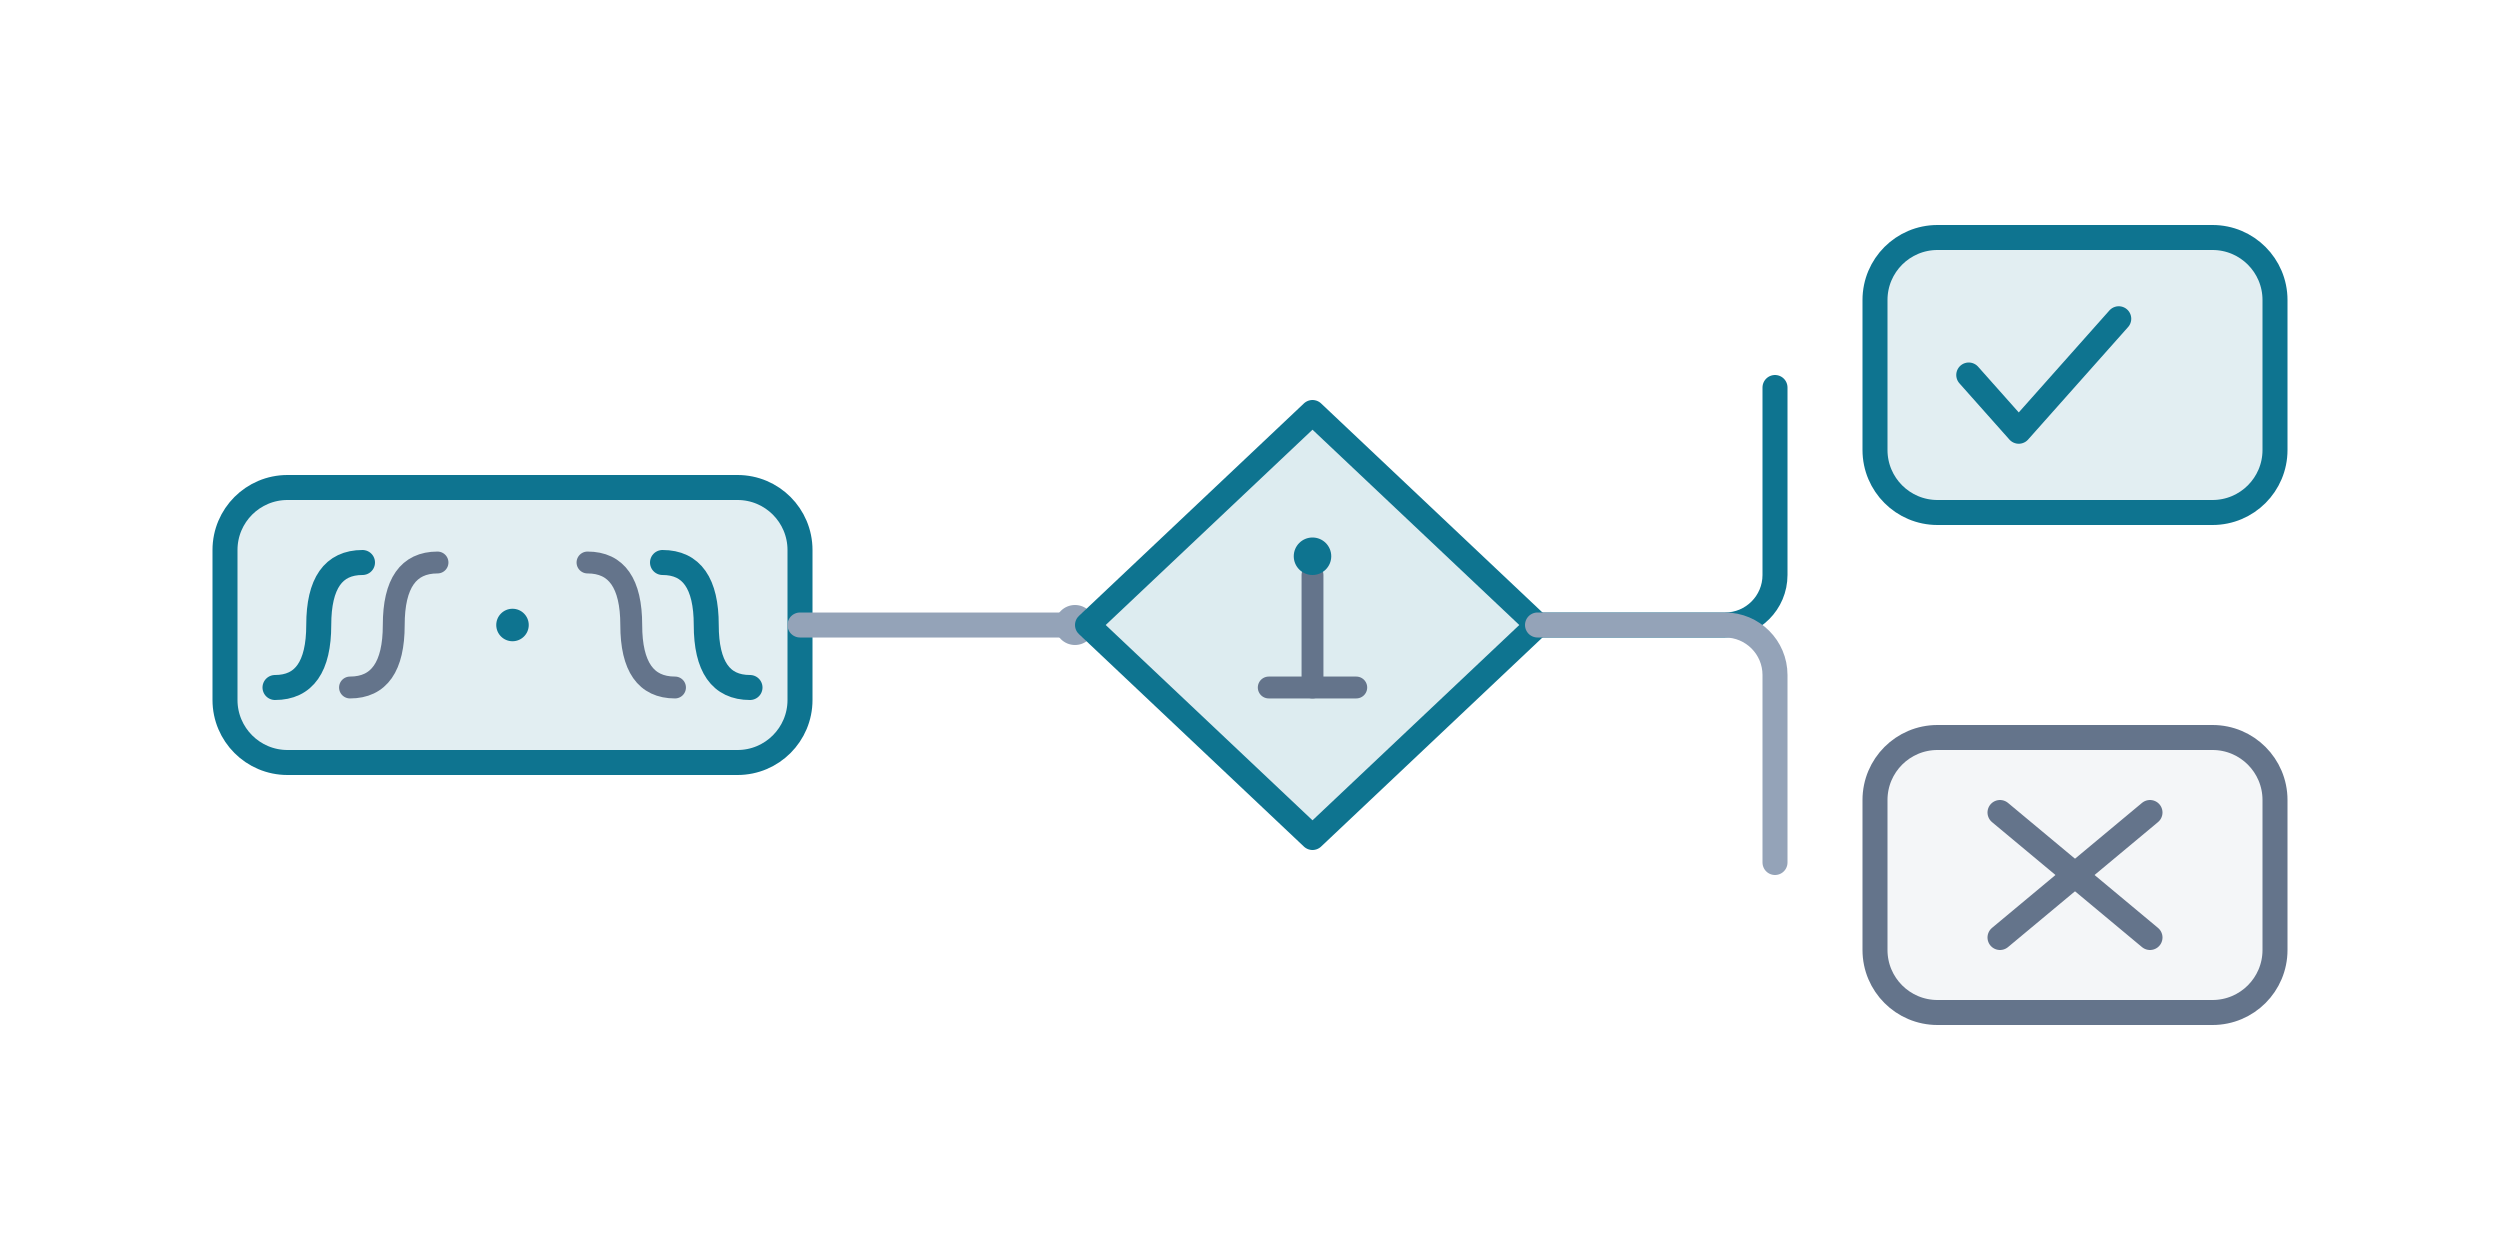
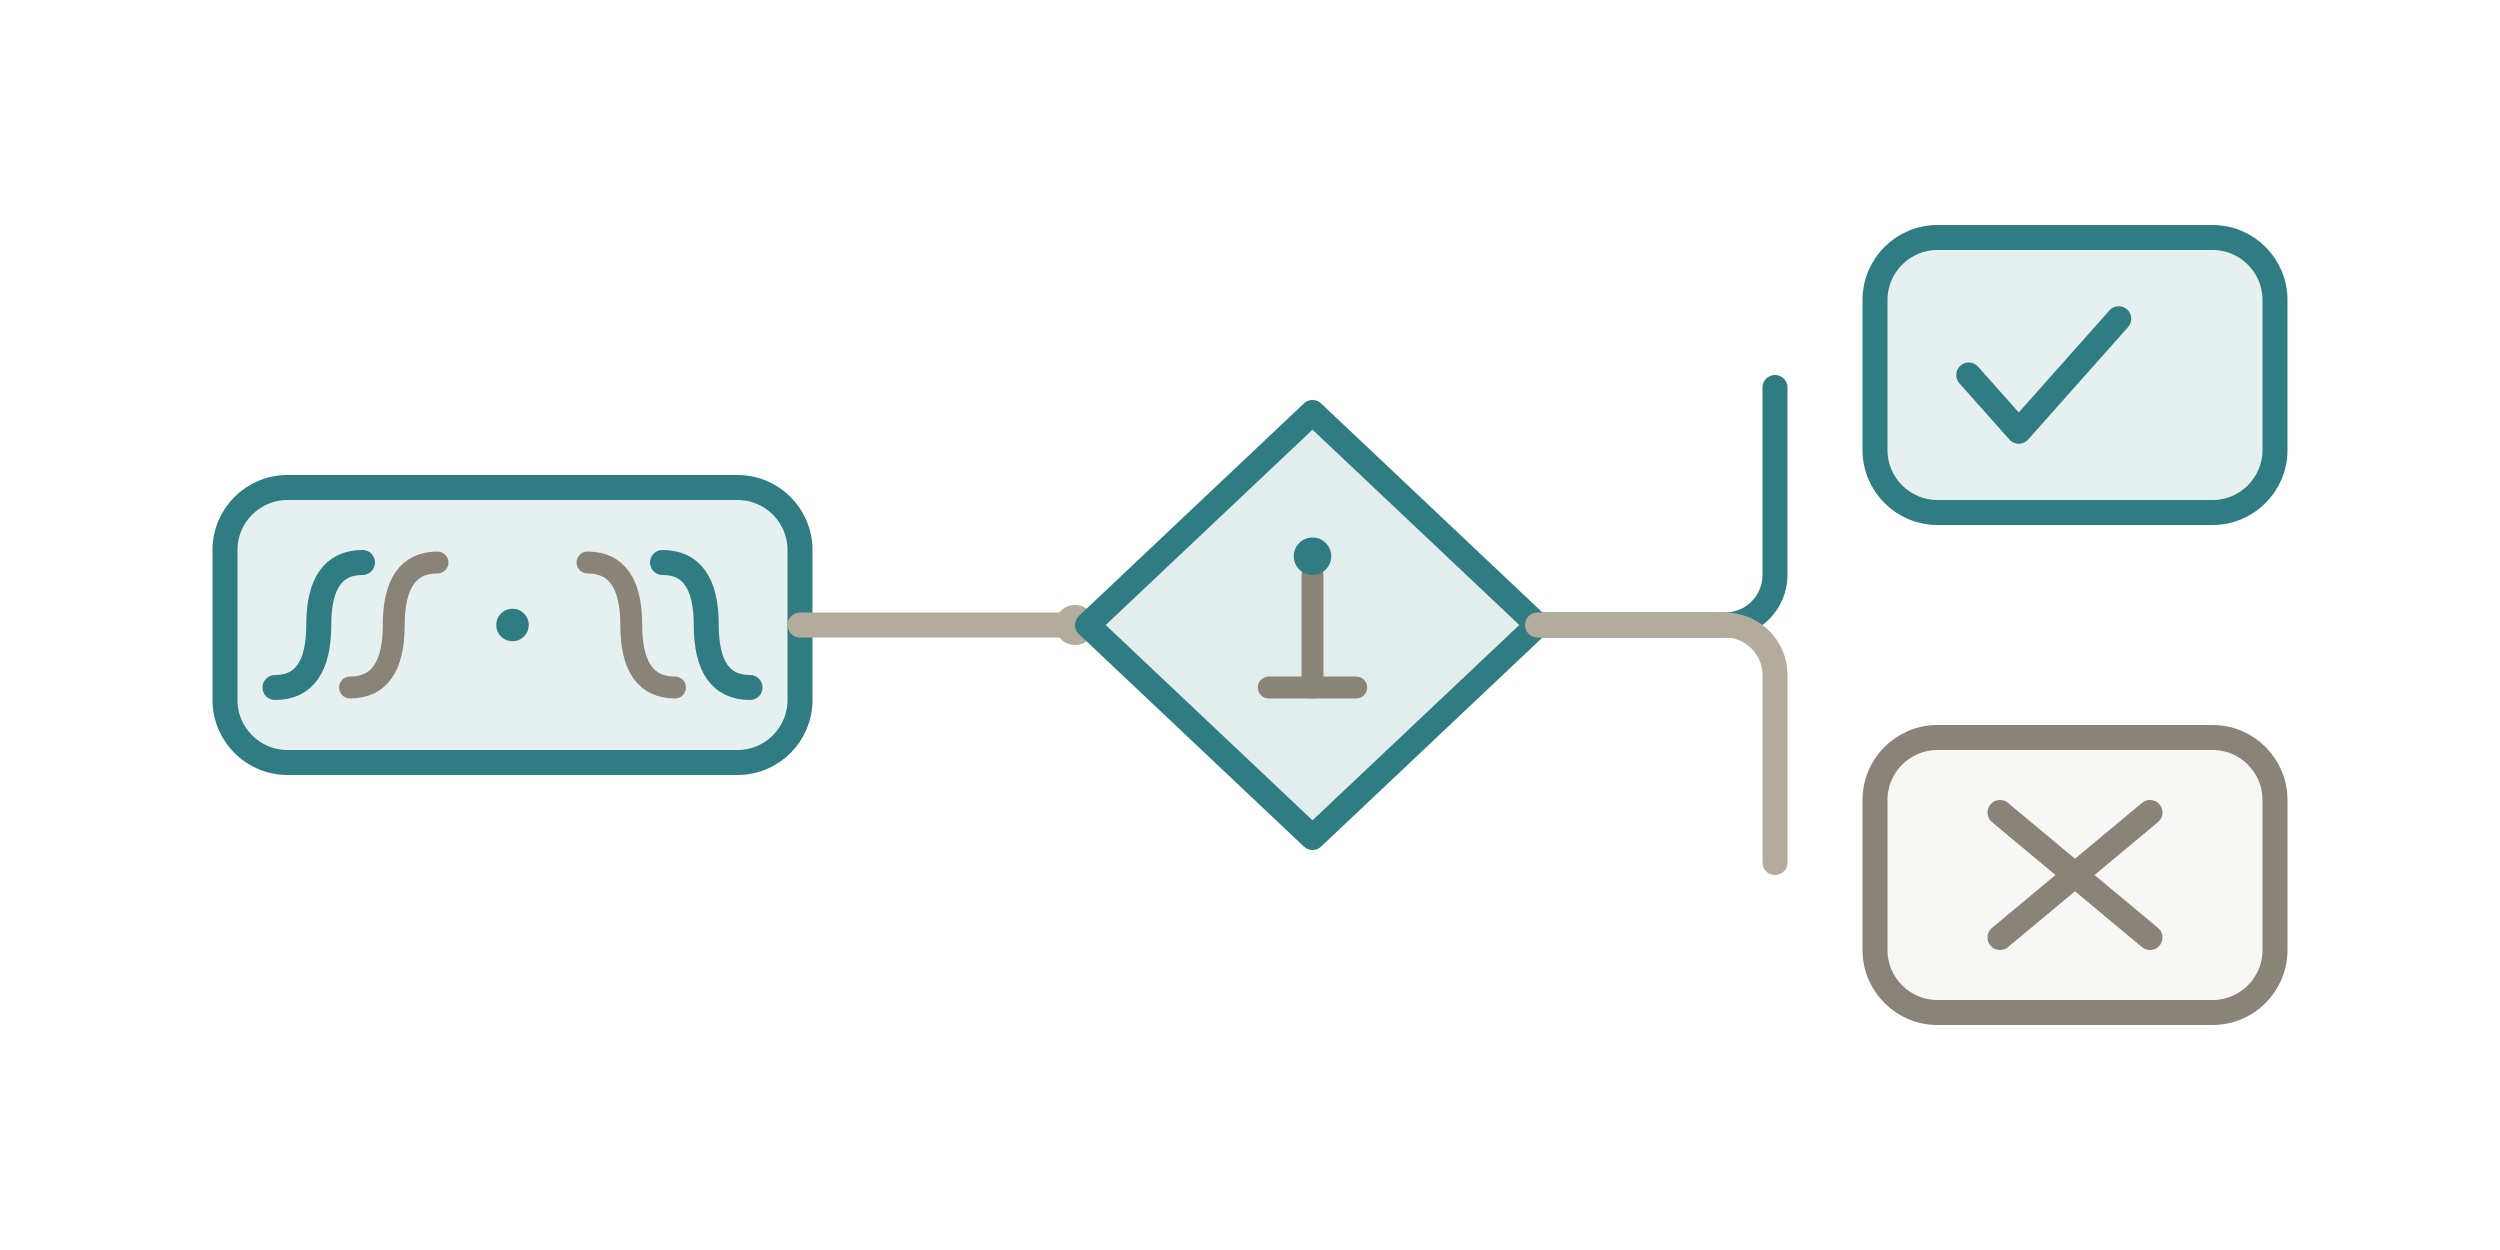
<svg xmlns="http://www.w3.org/2000/svg" viewBox="0 0 400 200" fill="none" role="img" aria-label="Illustration of the GitHub Actions expression tester tool">
-   <rect x="36" y="78" width="92" height="44" rx="10" fill="#0e7490" fill-opacity="0.12" stroke="#0e7490" stroke-width="4" stroke-linecap="round" stroke-linejoin="round" />
-   <path d="M58 90 q-7 0 -7 10 q0 10 -7 10" stroke="#0e7490" stroke-width="4" stroke-linecap="round" stroke-linejoin="round" />
-   <path d="M70 90 q-7 0 -7 10 q0 10 -7 10" stroke="#64748b" stroke-width="3.5" stroke-linecap="round" stroke-linejoin="round" />
-   <path d="M94 90 q7 0 7 10 q0 10 7 10" stroke="#64748b" stroke-width="3.5" stroke-linecap="round" stroke-linejoin="round" />
-   <path d="M106 90 q7 0 7 10 q0 10 7 10" stroke="#0e7490" stroke-width="4" stroke-linecap="round" stroke-linejoin="round" />
-   <circle cx="82" cy="100" r="2.6" fill="#0e7490" />
-   <path d="M128 100 H172" stroke="#94a3b8" stroke-width="4" stroke-linecap="round" stroke-linejoin="round" />
-   <circle cx="172" cy="100" r="3.2" fill="#94a3b8" />
-   <path d="M210 66 L246 100 L210 134 L174 100 Z" fill="#0e7490" fill-opacity="0.14" stroke="#0e7490" stroke-width="4" stroke-linecap="round" stroke-linejoin="round" />
-   <path d="M210 110 V92" stroke="#64748b" stroke-width="3.5" stroke-linecap="round" stroke-linejoin="round" />
-   <circle cx="210" cy="89" r="3" fill="#0e7490" />
-   <path d="M203 110 h14" stroke="#64748b" stroke-width="3.5" stroke-linecap="round" stroke-linejoin="round" />
-   <path d="M246 100 H276 a8 8 0 0 0 8 -8 V62" stroke="#0e7490" stroke-width="4" stroke-linecap="round" stroke-linejoin="round" />
-   <path d="M246 100 H276 a8 8 0 0 1 8 8 V138" stroke="#94a3b8" stroke-width="4" stroke-linecap="round" stroke-linejoin="round" />
-   <rect x="300" y="38" width="64" height="44" rx="10" fill="#0e7490" fill-opacity="0.12" stroke="#0e7490" stroke-width="4" stroke-linecap="round" stroke-linejoin="round" />
-   <path d="M315 60 l8 9 l16 -18" stroke="#0e7490" stroke-width="4" stroke-linecap="round" stroke-linejoin="round" />
-   <rect x="300" y="118" width="64" height="44" rx="10" fill="#94a3b8" fill-opacity="0.10" stroke="#64748b" stroke-width="4" stroke-linecap="round" stroke-linejoin="round" />
-   <path d="M320 130 l24 20" stroke="#64748b" stroke-width="4" stroke-linecap="round" stroke-linejoin="round" />
-   <path d="M344 130 l-24 20" stroke="#64748b" stroke-width="4" stroke-linecap="round" stroke-linejoin="round" />
+   <rect x="36" y="78" width="92" height="44" rx="10" fill="#2f7d82" fill-opacity="0.12" stroke="#2f7d82" stroke-width="4" stroke-linecap="round" stroke-linejoin="round" />
+   <path d="M58 90 q-7 0 -7 10 q0 10 -7 10" stroke="#2f7d82" stroke-width="4" stroke-linecap="round" stroke-linejoin="round" />
+   <path d="M70 90 q-7 0 -7 10 q0 10 -7 10" stroke="#8a8377" stroke-width="3.5" stroke-linecap="round" stroke-linejoin="round" />
+   <path d="M94 90 q7 0 7 10 q0 10 7 10" stroke="#8a8377" stroke-width="3.5" stroke-linecap="round" stroke-linejoin="round" />
+   <path d="M106 90 q7 0 7 10 q0 10 7 10" stroke="#2f7d82" stroke-width="4" stroke-linecap="round" stroke-linejoin="round" />
+   <circle cx="82" cy="100" r="2.6" fill="#2f7d82" />
+   <path d="M128 100 H172" stroke="#b3ab9c" stroke-width="4" stroke-linecap="round" stroke-linejoin="round" />
+   <circle cx="172" cy="100" r="3.2" fill="#b3ab9c" />
+   <path d="M210 66 L246 100 L210 134 L174 100 Z" fill="#2f7d82" fill-opacity="0.14" stroke="#2f7d82" stroke-width="4" stroke-linecap="round" stroke-linejoin="round" />
+   <path d="M210 110 V92" stroke="#8a8377" stroke-width="3.5" stroke-linecap="round" stroke-linejoin="round" />
+   <circle cx="210" cy="89" r="3" fill="#2f7d82" />
+   <path d="M203 110 h14" stroke="#8a8377" stroke-width="3.5" stroke-linecap="round" stroke-linejoin="round" />
+   <path d="M246 100 H276 a8 8 0 0 0 8 -8 V62" stroke="#2f7d82" stroke-width="4" stroke-linecap="round" stroke-linejoin="round" />
+   <path d="M246 100 H276 a8 8 0 0 1 8 8 V138" stroke="#b3ab9c" stroke-width="4" stroke-linecap="round" stroke-linejoin="round" />
+   <rect x="300" y="38" width="64" height="44" rx="10" fill="#2f7d82" fill-opacity="0.12" stroke="#2f7d82" stroke-width="4" stroke-linecap="round" stroke-linejoin="round" />
+   <path d="M315 60 l8 9 l16 -18" stroke="#2f7d82" stroke-width="4" stroke-linecap="round" stroke-linejoin="round" />
+   <rect x="300" y="118" width="64" height="44" rx="10" fill="#b3ab9c" fill-opacity="0.10" stroke="#8a8377" stroke-width="4" stroke-linecap="round" stroke-linejoin="round" />
+   <path d="M320 130 l24 20" stroke="#8a8377" stroke-width="4" stroke-linecap="round" stroke-linejoin="round" />
+   <path d="M344 130 l-24 20" stroke="#8a8377" stroke-width="4" stroke-linecap="round" stroke-linejoin="round" />
</svg>
